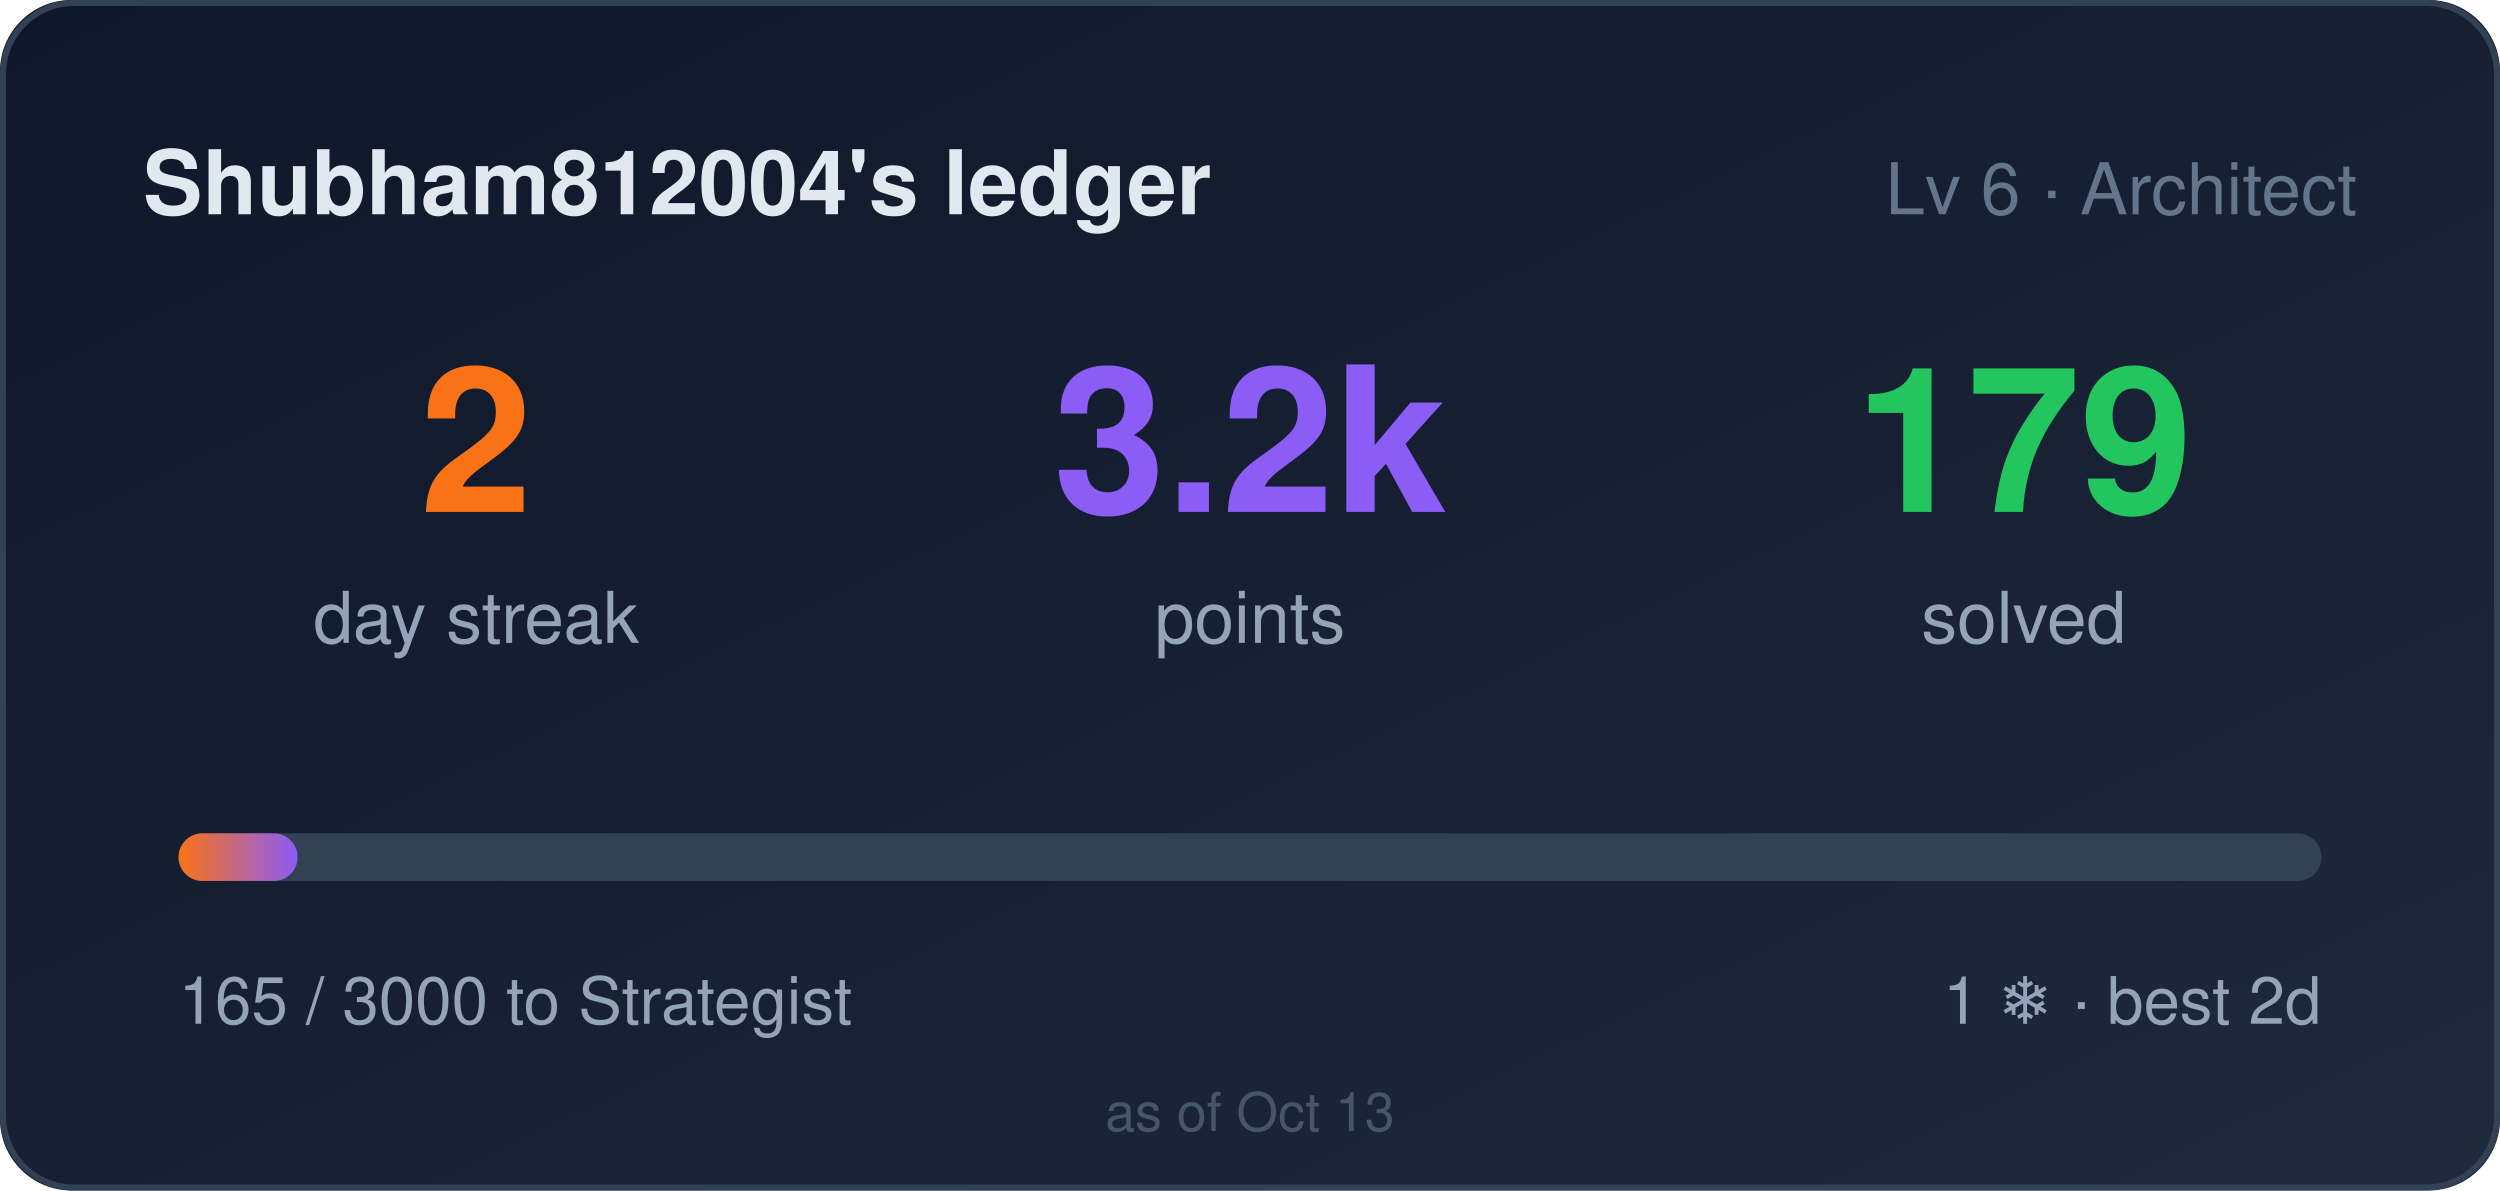
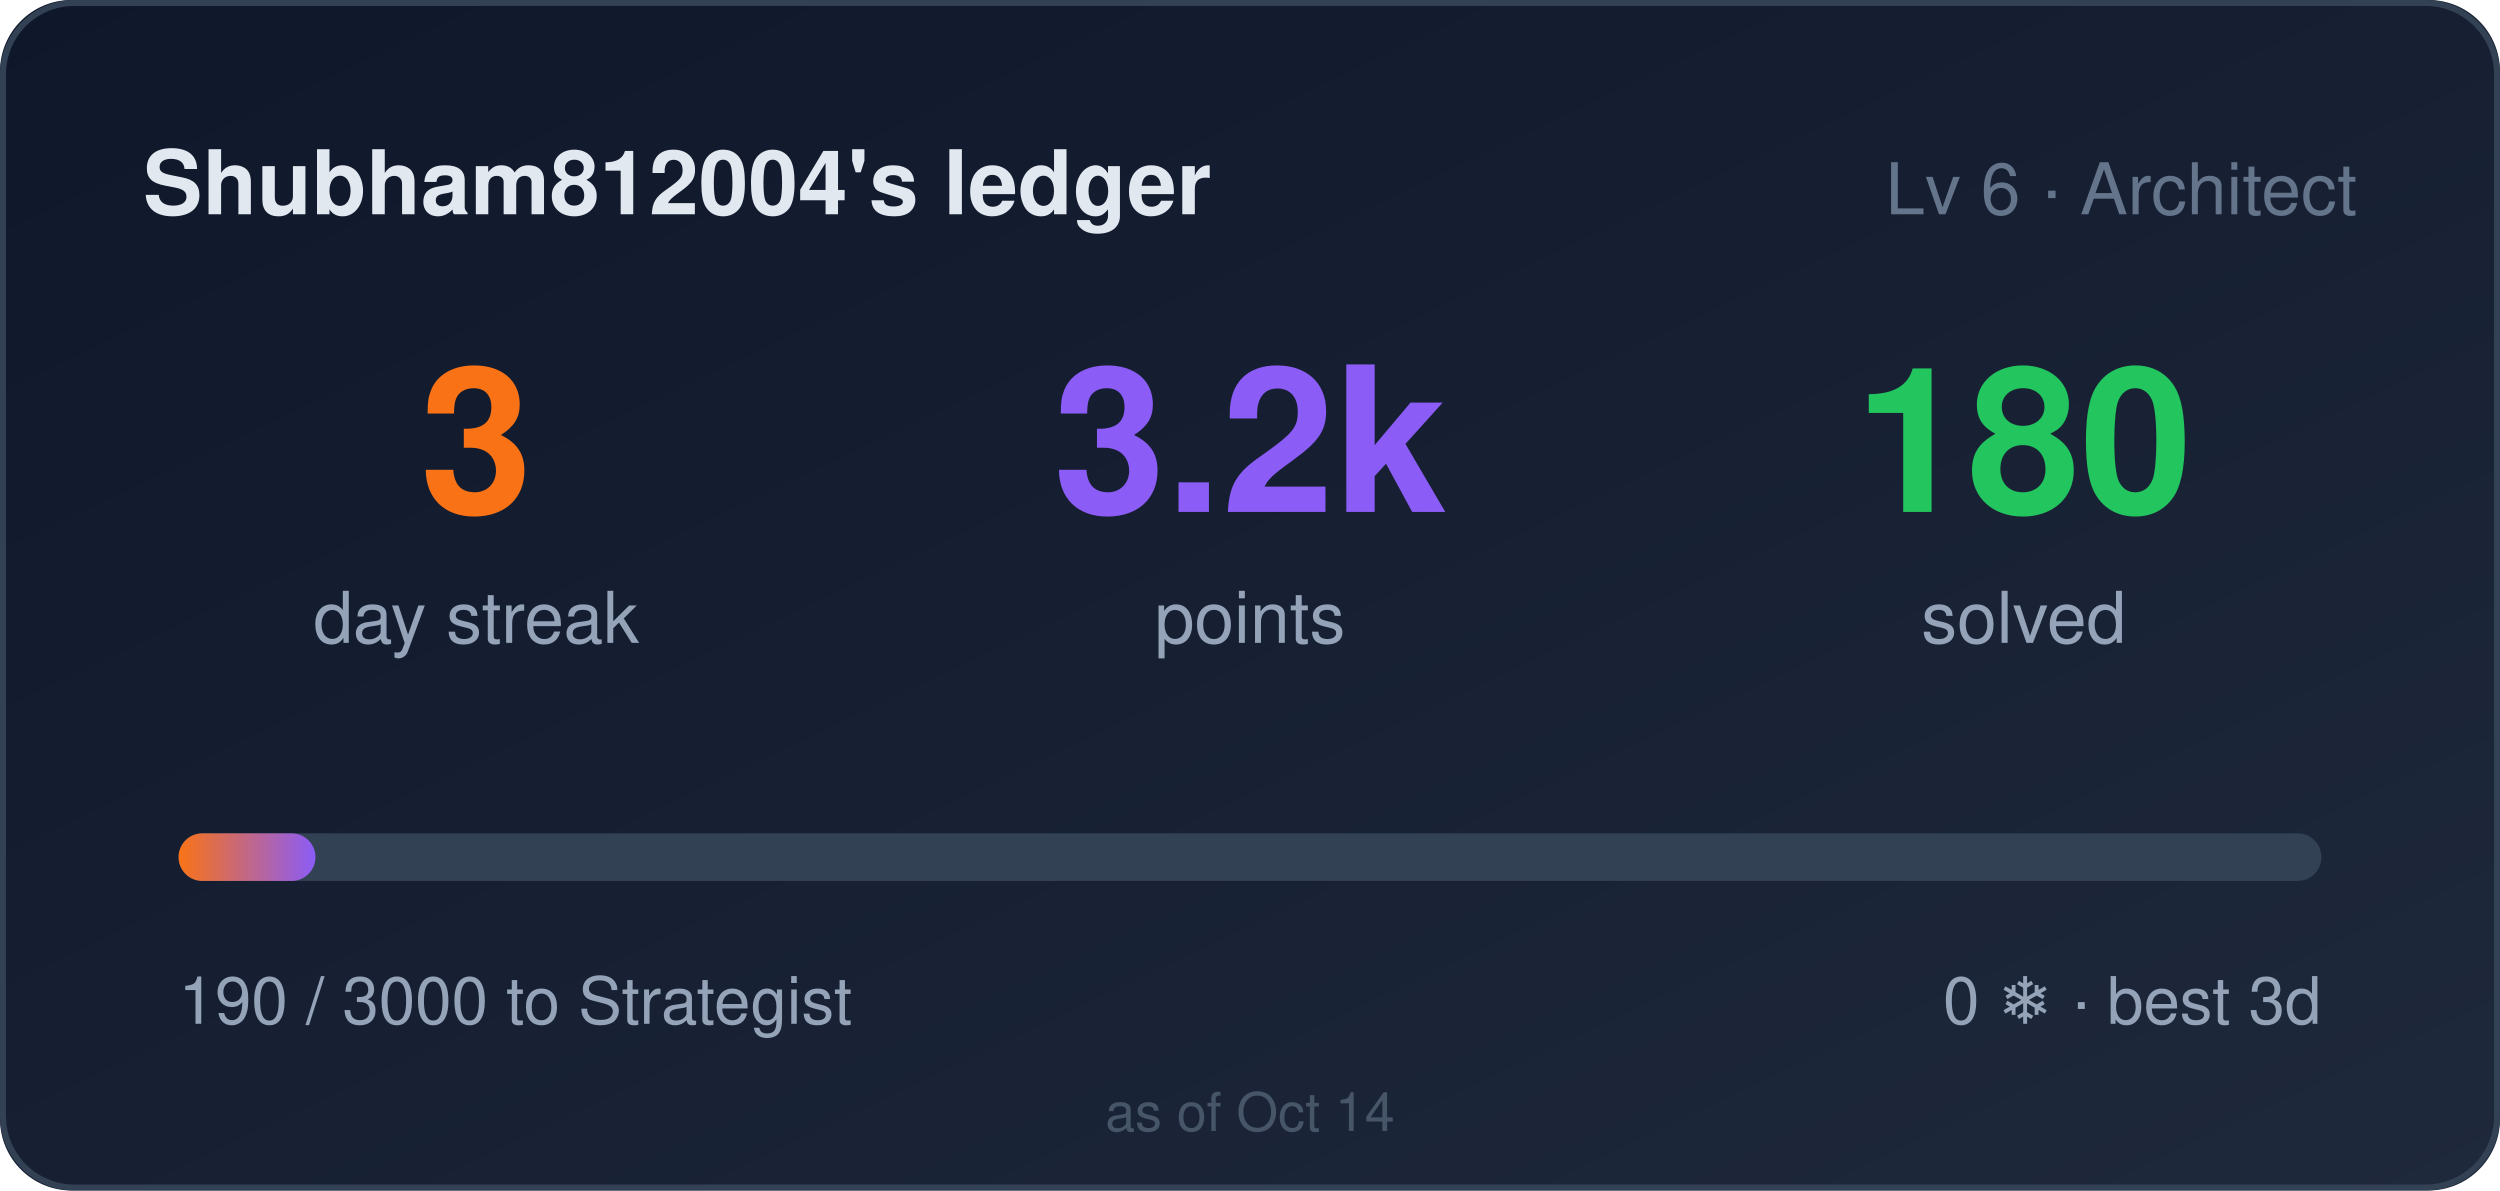
- <svg xmlns="http://www.w3.org/2000/svg" width="420" height="200" role="img" aria-label="Shubham812004's ledger: 2 day streak, 3165 points">
+ <svg xmlns="http://www.w3.org/2000/svg" width="420" height="200" role="img" aria-label="Shubham812004's ledger: 3 day streak, 3190 points">
  <style>
    .bar,.n{transform-box:fill-box}
    .bar{transform-origin:left center}
    @media (prefers-reduced-motion: no-preference){
      .bar{animation:cl-grow .9s cubic-bezier(.22,1,.36,1) both}
      .n{animation:cl-rise .5s ease-out both}
      .n2{animation-delay:.08s}
      .n3{animation-delay:.16s}
    }
    @keyframes cl-grow{from{transform:scaleX(0)}to{transform:scaleX(1)}}
    @keyframes cl-rise{from{opacity:0;transform:translateY(6px)}to{opacity:1;transform:none}}
  </style>
  <defs>
    <linearGradient id="bg" x1="0" y1="0" x2="1" y2="1">
      <stop offset="0" stop-color="#0f172a" />
      <stop offset="1" stop-color="#1e293b" />
    </linearGradient>
    <linearGradient id="bar" x1="0" y1="0" x2="1" y2="0">
      <stop offset="0" stop-color="#f97316" />
      <stop offset="1" stop-color="#8b5cf6" />
    </linearGradient>
  </defs>
  <rect width="420" height="200" rx="12" fill="url(#bg)" />
  <rect x="0.5" y="0.5" width="419" height="199" rx="12" fill="none" stroke="#334155" />
  <text x="24" y="36" fill="#e2e8f0" font-size="15" font-weight="600" font-family="Segoe UI,Helvetica,Arial,sans-serif">Shubham812004's ledger</text>
  <text x="396" y="36" fill="#64748b" font-size="12" text-anchor="end" font-family="Segoe UI,Helvetica,Arial,sans-serif">Lv 6 · Architect</text>
  <g font-family="Segoe UI,Helvetica,Arial,sans-serif">
-     <text class="n n1" x="80" y="86" fill="#f97316" font-size="34" font-weight="700" text-anchor="middle">2</text>
+     <text class="n n1" x="80" y="86" fill="#f97316" font-size="34" font-weight="700" text-anchor="middle">3</text>
    <text x="80" y="108" fill="#94a3b8" font-size="12" text-anchor="middle">day streak</text>
    <text class="n n2" x="210" y="86" fill="#8b5cf6" font-size="34" font-weight="700" text-anchor="middle">3.2k</text>
    <text x="210" y="108" fill="#94a3b8" font-size="12" text-anchor="middle">points</text>
-     <text class="n n3" x="340" y="86" fill="#22c55e" font-size="34" font-weight="700" text-anchor="middle">179</text>
+     <text class="n n3" x="340" y="86" fill="#22c55e" font-size="34" font-weight="700" text-anchor="middle">180</text>
    <text x="340" y="108" fill="#94a3b8" font-size="12" text-anchor="middle">solved</text>
  </g>
  <rect x="30" y="140" width="360" height="8" rx="4" fill="#334155" />
-   <rect class="bar" x="30" y="140" width="20" height="8" rx="4" fill="url(#bar)" />
-   <text x="30" y="172" fill="#94a3b8" font-size="11" font-family="Segoe UI,Helvetica,Arial,sans-serif">165 / 3000 to Strategist</text>
-   <text x="390" y="172" fill="#94a3b8" font-size="11" text-anchor="end" font-family="Segoe UI,Helvetica,Arial,sans-serif">1 ❄ · best 2d</text>
-   <text x="210" y="190" fill="#475569" font-size="9" text-anchor="middle" font-family="Segoe UI,Helvetica,Arial,sans-serif">as of Oct 13</text>
+   <rect class="bar" x="30" y="140" width="23" height="8" rx="4" fill="url(#bar)" />
+   <text x="30" y="172" fill="#94a3b8" font-size="11" font-family="Segoe UI,Helvetica,Arial,sans-serif">190 / 3000 to Strategist</text>
+   <text x="390" y="172" fill="#94a3b8" font-size="11" text-anchor="end" font-family="Segoe UI,Helvetica,Arial,sans-serif">0 ❄ · best 3d</text>
+   <text x="210" y="190" fill="#475569" font-size="9" text-anchor="middle" font-family="Segoe UI,Helvetica,Arial,sans-serif">as of Oct 14</text>
</svg>
